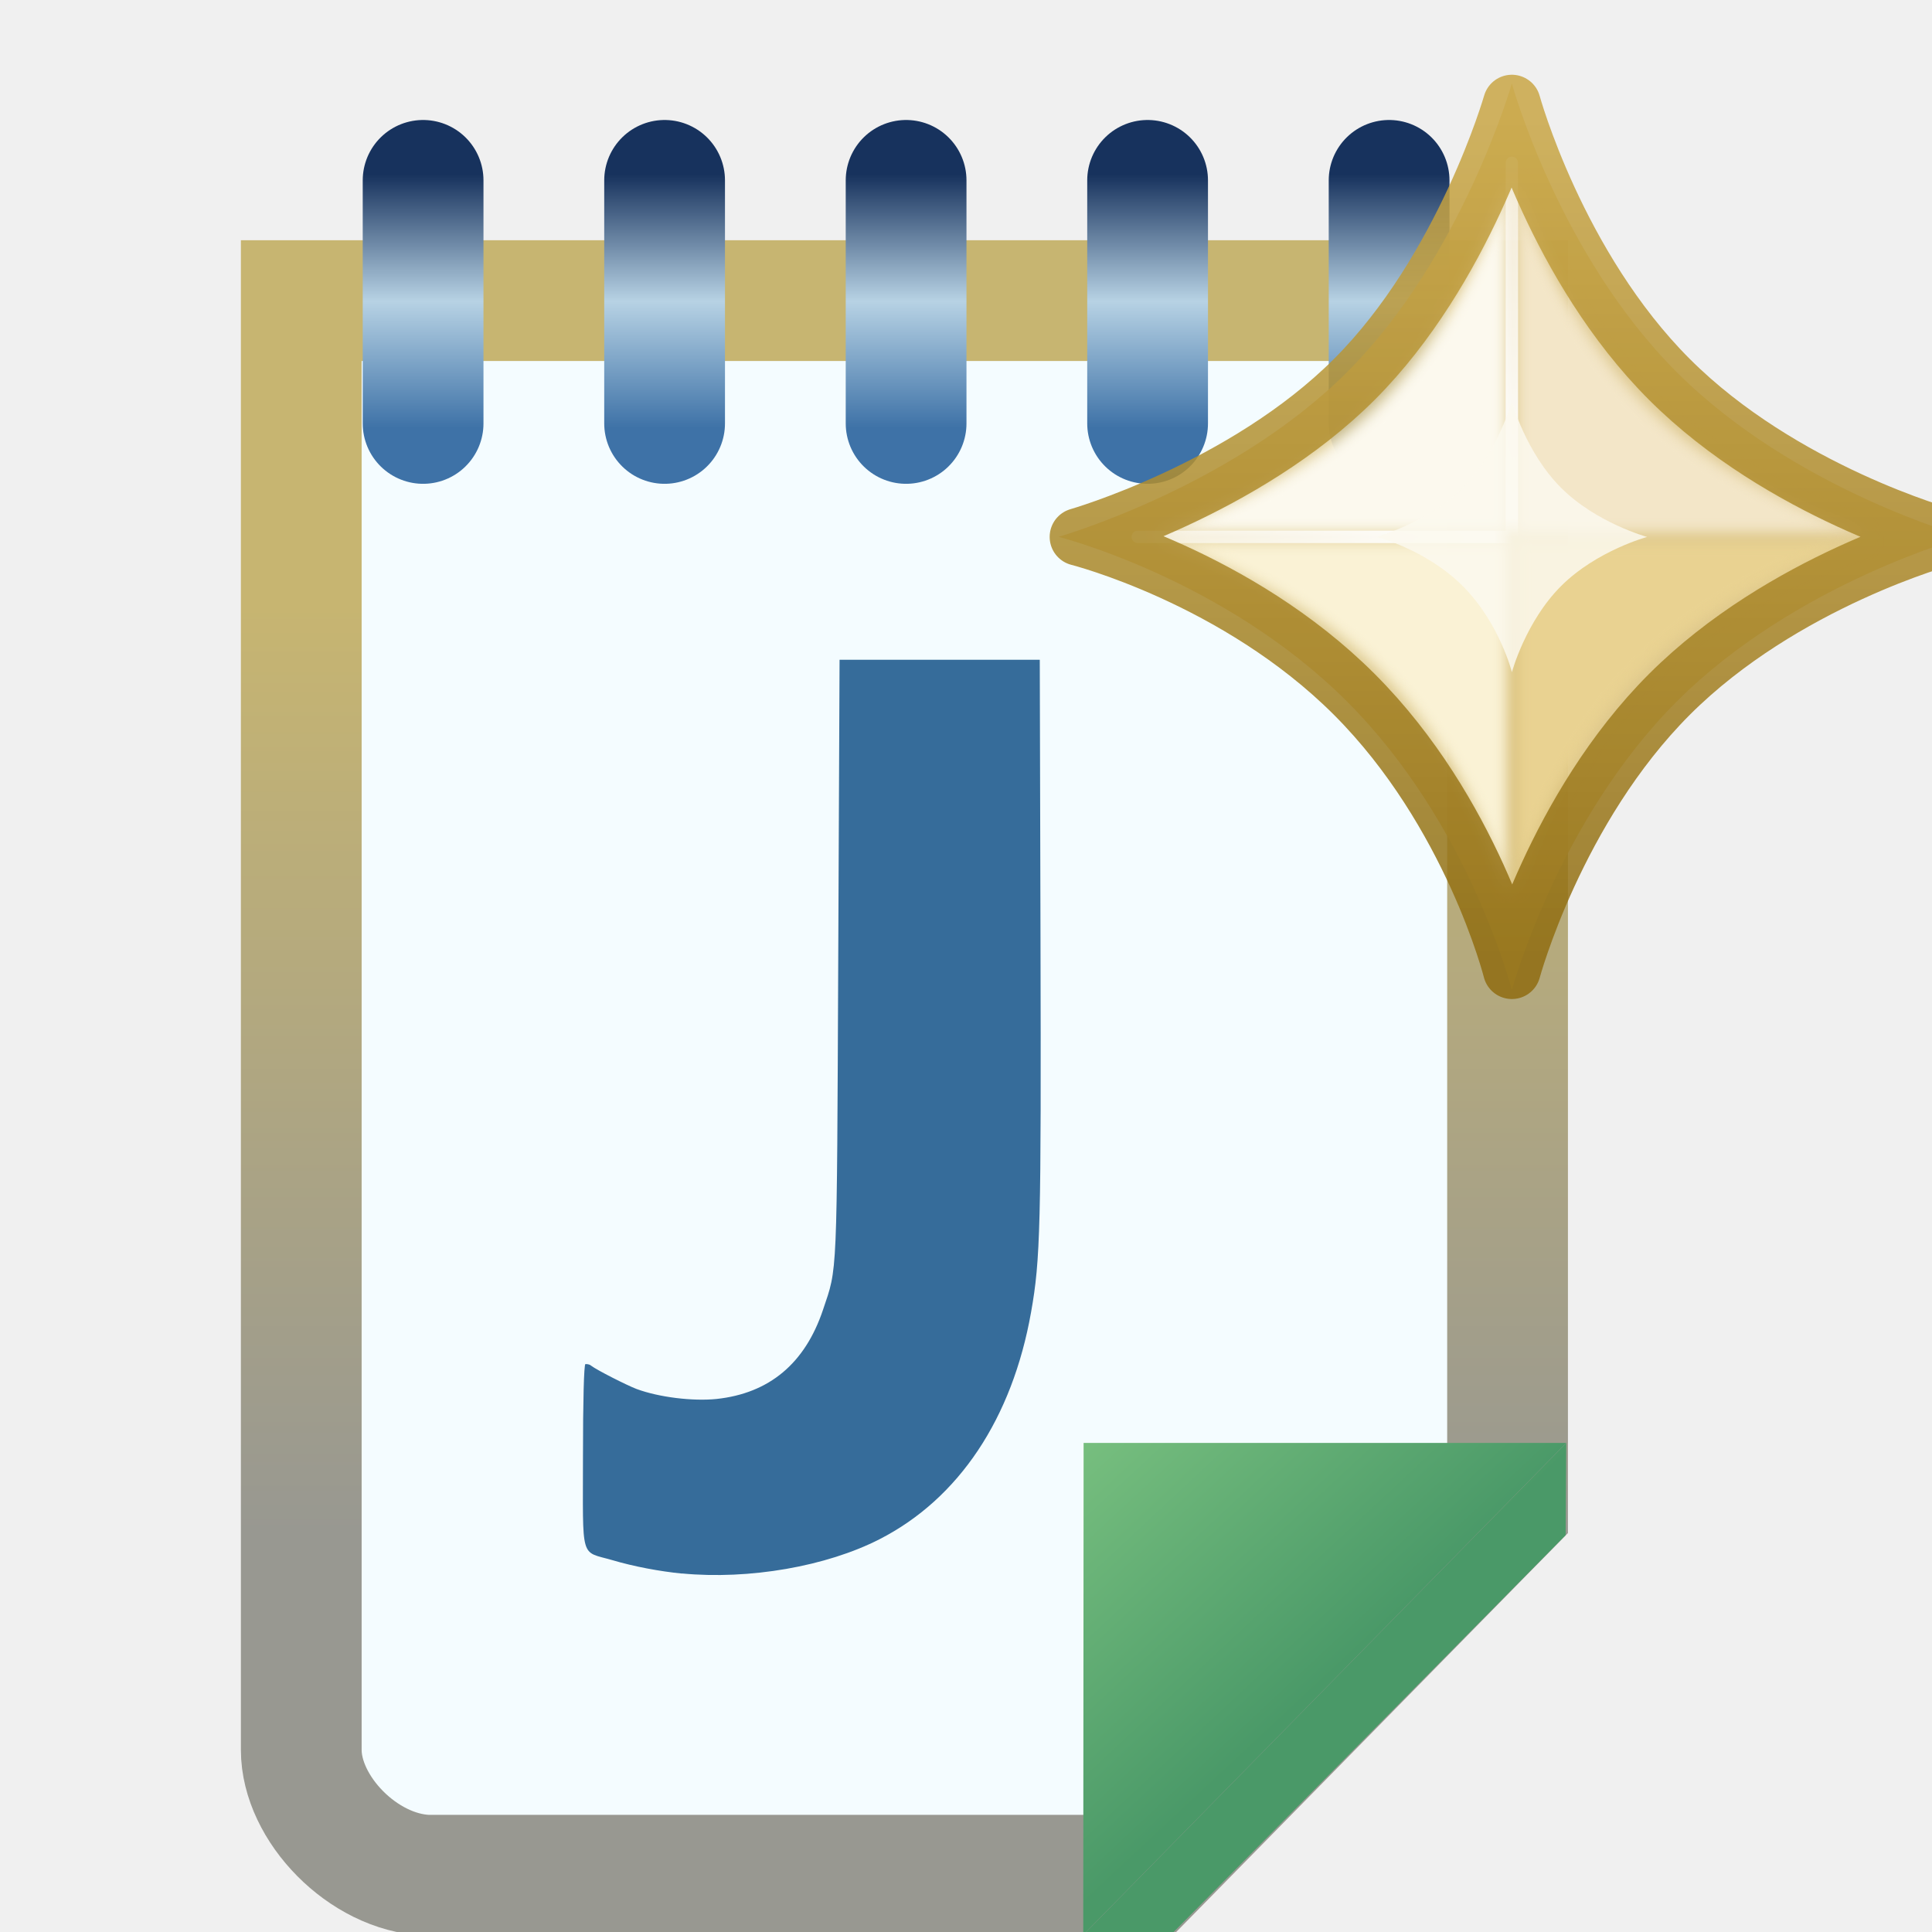
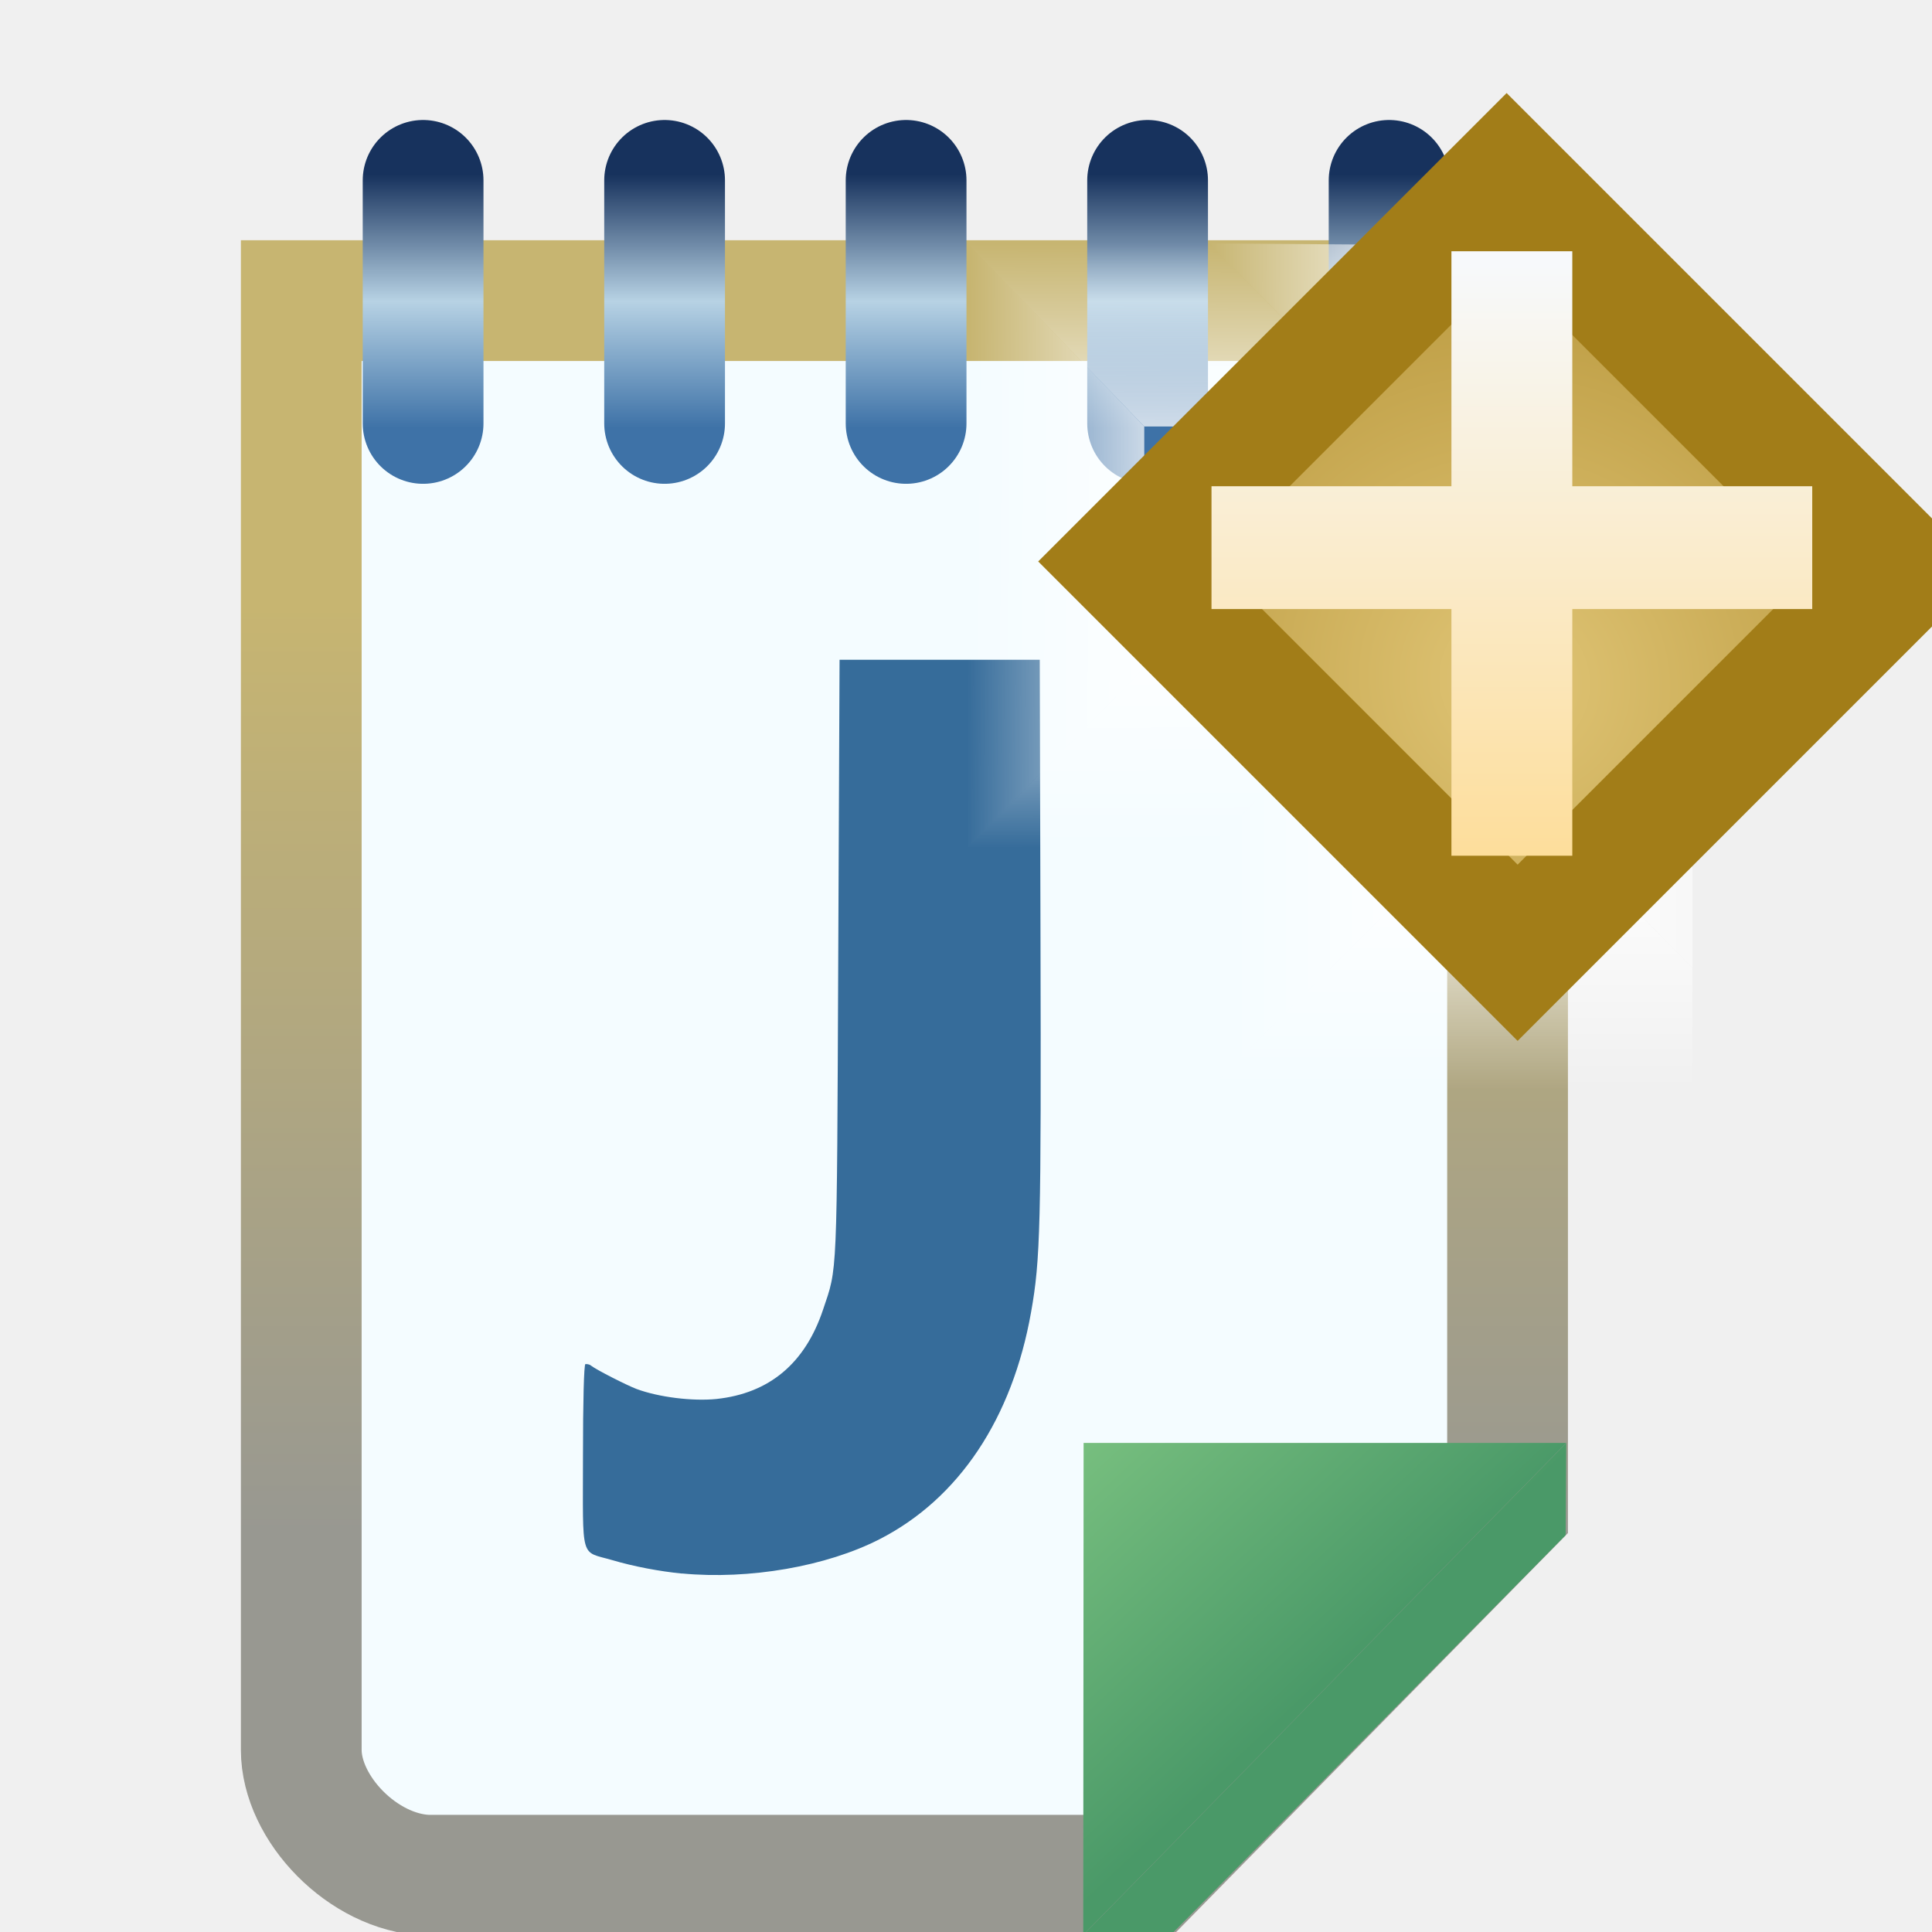
<svg xmlns="http://www.w3.org/2000/svg" xmlns:xlink="http://www.w3.org/1999/xlink" width="16" height="16" id="svg2" version="1.1">
  <defs id="defs4">
    <linearGradient id="linearGradient7047">
      <stop style="stop-color:#17325d;stop-opacity:1;" offset="0" id="stop7049" />
      <stop id="stop7055" offset="0.5" style="stop-color:#b7d2e4;stop-opacity:1" />
      <stop style="stop-color:#3e72a7;stop-opacity:1" offset="1" id="stop7051" />
    </linearGradient>
    <linearGradient id="linearGradient7003">
      <stop style="stop-color:#4a9968;stop-opacity:1;" offset="0" id="stop7005" />
      <stop style="stop-color:#76be7e;stop-opacity:1" offset="1" id="stop7007" />
    </linearGradient>
    <linearGradient y2="1050.071" x2="8.014" y1="1042.362" x1="8.014" gradientTransform="translate(0.90625,1.000063)" gradientUnits="userSpaceOnUse" id="linearGradient4046-24" xlink:href="#linearGradient4810-5" />
    <linearGradient id="linearGradient4810-5">
      <stop style="stop-color:#c7b571;stop-opacity:1" offset="0" id="stop4812-0" />
      <stop style="stop-color:#989891;stop-opacity:1" offset="1" id="stop4814-4" />
    </linearGradient>
    <filter color-interpolation-filters="sRGB" id="filter7474-3-2-7">
      <feGaussianBlur stdDeviation="0.115" id="feGaussianBlur7476-5-5-6" />
    </filter>
    <filter color-interpolation-filters="sRGB" id="filter7486-6-6-5">
      <feGaussianBlur stdDeviation="0.115" id="feGaussianBlur7488-95-0-1" />
    </filter>
    <filter color-interpolation-filters="sRGB" id="filter7478-9-8-2">
      <feGaussianBlur stdDeviation="0.115" id="feGaussianBlur7480-8-8-9" />
    </filter>
    <filter color-interpolation-filters="sRGB" id="filter7482-8-1-5">
      <feGaussianBlur stdDeviation="0.115" id="feGaussianBlur7484-3-5-6" />
    </filter>
    <linearGradient xlink:href="#linearGradient7272-66-4-5-5-5" id="linearGradient7736-9-7-1" gradientUnits="userSpaceOnUse" gradientTransform="matrix(0.9558512,0,0,0.9558512,-0.7199206,45.48839)" x1="-15.946" y1="1037.466" x2="-15.946" y2="1023.257" />
    <linearGradient id="linearGradient7272-66-4-5-5-5">
      <stop style="stop-color:#8f6c10;stop-opacity:1" offset="0" id="stop7274-6-0-1-7-4" />
      <stop style="stop-color:#c9a645;stop-opacity:1" offset="1" id="stop7276-66-6-3-9-1" />
    </linearGradient>
    <linearGradient xlink:href="#linearGradient7540-2-3-8" id="linearGradient7738-6-2-3" gradientUnits="userSpaceOnUse" x1="-22.454" y1="1030.341" x2="-10.16" y2="1030.341" />
    <linearGradient id="linearGradient7540-2-3-8">
      <stop id="stop7542-8-7-5" offset="0" style="stop-color:#ffffff;stop-opacity:0.502" />
      <stop style="stop-color:#ffffff;stop-opacity:1" offset="0.476" id="stop7544-8-2-0" />
      <stop style="stop-color:#ffffff;stop-opacity:0" offset="0.5" id="stop7546-1-7-9" />
      <stop id="stop7548-98-9-2" offset="1" style="stop-color:#ffffff;stop-opacity:0;" />
    </linearGradient>
    <linearGradient xlink:href="#linearGradient7540-6-33-6-3" id="linearGradient7740-1-3-1" gradientUnits="userSpaceOnUse" gradientTransform="matrix(0,1,-1,0,1014.034,1046.648)" x1="-22.454" y1="1030.341" x2="-10.16" y2="1030.341" />
    <linearGradient id="linearGradient7540-6-33-6-3">
      <stop id="stop7542-4-4-3-3" offset="0" style="stop-color:#ffffff;stop-opacity:0.502" />
      <stop style="stop-color:#ffffff;stop-opacity:1" offset="0.476" id="stop7544-5-3-8-5" />
      <stop style="stop-color:#ffffff;stop-opacity:0" offset="0.5" id="stop7546-2-9-1-2" />
      <stop id="stop7548-9-2-0-9" offset="1" style="stop-color:#ffffff;stop-opacity:0;" />
    </linearGradient>
    <filter id="filter8410" x="-0.24" width="1.48" y="-0.24" height="1.48">
      <feGaussianBlur stdDeviation="1.465" id="feGaussianBlur8412" />
    </filter>
    <linearGradient xlink:href="#linearGradient7003" id="linearGradient7009" x1="15.806" y1="1052.426" x2="13.928" y2="1050.415" gradientUnits="userSpaceOnUse" gradientTransform="translate(-4.022098,-0.04419416)" />
    <linearGradient id="linearGradient7003-1">
      <stop style="stop-color:#4a9968;stop-opacity:1;" offset="0" id="stop7005-6" />
      <stop style="stop-color:#76be7e;stop-opacity:1" offset="1" id="stop7007-1" />
    </linearGradient>
    <linearGradient y2="1050.415" x2="13.928" y1="1052.426" x1="15.806" gradientTransform="translate(-4.022098,-0.044153)" gradientUnits="userSpaceOnUse" id="linearGradient7026" xlink:href="#linearGradient7003-1" />
    <linearGradient id="linearGradient7047-1">
      <stop style="stop-color:#17325d;stop-opacity:1;" offset="0" id="stop7049-7" />
      <stop id="stop7055-8" offset="0.5" style="stop-color:#b7d2e4;stop-opacity:1" />
      <stop style="stop-color:#3e72a7;stop-opacity:1" offset="1" id="stop7051-0" />
    </linearGradient>
    <linearGradient id="linearGradient7047-4">
      <stop style="stop-color:#17325d;stop-opacity:1;" offset="0" id="stop7049-78" />
      <stop id="stop7055-0" offset="0.5" style="stop-color:#b7d2e4;stop-opacity:1" />
      <stop style="stop-color:#3e72a7;stop-opacity:1" offset="1" id="stop7051-8" />
    </linearGradient>
    <linearGradient id="linearGradient7047-4-0">
      <stop style="stop-color:#17325d;stop-opacity:1;" offset="0" id="stop7049-78-3" />
      <stop id="stop7055-0-8" offset="0.5" style="stop-color:#b7d2e4;stop-opacity:1" />
      <stop style="stop-color:#3e72a7;stop-opacity:1" offset="1" id="stop7051-8-5" />
    </linearGradient>
    <linearGradient id="linearGradient7047-4-0-0">
      <stop style="stop-color:#17325d;stop-opacity:1;" offset="0" id="stop7049-78-3-3" />
      <stop id="stop7055-0-8-6" offset="0.5" style="stop-color:#b7d2e4;stop-opacity:1" />
      <stop style="stop-color:#3e72a7;stop-opacity:1" offset="1" id="stop7051-8-5-2" />
    </linearGradient>
    <mask maskUnits="userSpaceOnUse" id="mask7366">
      <path id="path7368" d="m -16.593,1040.862 9.99,0 0,10.002 -2.983,3.038 -5.966,0 c -0.53,-0.022 -1.041,-0.552 -1.041,-1.038 z" style="fill:#ffffff;fill-opacity:1;stroke:#ffffff;stroke-width:1;stroke-linecap:butt;stroke-linejoin:miter;stroke-miterlimit:4;stroke-opacity:1;stroke-dashoffset:0;display:inline" />
    </mask>
    <filter id="filter7378" x="-0.113" width="1.225" y="-0.448" height="1.895">
      <feGaussianBlur stdDeviation="0.375" id="feGaussianBlur7380" />
    </filter>
    <mask maskUnits="userSpaceOnUse" id="mask7522">
      <g id="g7524" style="fill:#ffffff;stroke:#ffffff" transform="translate(20,0)">
        <path style="fill:#ffffff;fill-opacity:1;stroke:#ffffff;stroke-width:1;stroke-linecap:butt;stroke-linejoin:miter;stroke-miterlimit:4;stroke-opacity:1;stroke-dashoffset:0;display:inline" d="m -16.593,1040.862 9.99,0 0,10.002 -2.983,3.038 -5.966,0 c -0.53,-0.022 -1.041,-0.552 -1.041,-1.038 z" id="path7526" />
        <g id="g7528" style="fill:#ffffff;stroke:#ffffff;display:inline">
          <path style="fill:#ffffff;stroke:#ffffff;stroke-width:1px;stroke-linecap:round;stroke-linejoin:miter;stroke-opacity:1" d="m -15.584,1041.879 0,-2.013" id="path7530" />
          <path style="fill:#ffffff;stroke:#ffffff;stroke-width:1px;stroke-linecap:round;stroke-linejoin:miter;stroke-opacity:1;display:inline" d="m -13.584,1041.879 0,-2.013" id="path7532" />
          <path style="fill:#ffffff;stroke:#ffffff;stroke-width:1px;stroke-linecap:round;stroke-linejoin:miter;stroke-opacity:1;display:inline" d="m -11.584,1041.879 0,-2.013" id="path7534" />
          <path style="fill:#ffffff;stroke:#ffffff;stroke-width:1px;stroke-linecap:round;stroke-linejoin:miter;stroke-opacity:1;display:inline" d="m -9.584,1041.879 0,-2.013" id="path7536" />
          <path style="fill:#ffffff;stroke:#ffffff;stroke-width:1px;stroke-linecap:round;stroke-linejoin:miter;stroke-opacity:1;display:inline" d="m -7.584,1041.879 0,-2.013" id="path7538" />
        </g>
      </g>
    </mask>
    <linearGradient xlink:href="#linearGradient7047" id="linearGradient7541" gradientUnits="userSpaceOnUse" gradientTransform="translate(-20,0)" x1="4.778" y1="1039.812" x2="4.778" y2="1041.911" />
    <linearGradient xlink:href="#linearGradient7047-1" id="linearGradient7543" gradientUnits="userSpaceOnUse" gradientTransform="translate(-18,4.7e-5)" x1="4.778" y1="1039.812" x2="4.778" y2="1041.911" />
    <linearGradient xlink:href="#linearGradient7047-4" id="linearGradient7545" gradientUnits="userSpaceOnUse" gradientTransform="translate(-16,4.7e-5)" x1="4.778" y1="1039.812" x2="4.778" y2="1041.911" />
    <linearGradient xlink:href="#linearGradient7047-4-0" id="linearGradient7547" gradientUnits="userSpaceOnUse" gradientTransform="translate(-14,4.7e-5)" x1="4.778" y1="1039.812" x2="4.778" y2="1041.911" />
    <linearGradient xlink:href="#linearGradient7047-4-0-0" id="linearGradient7549" gradientUnits="userSpaceOnUse" gradientTransform="translate(-12,4.7e-5)" x1="4.778" y1="1039.812" x2="4.778" y2="1041.911" />
+     <linearGradient y2="6.984" x2="10.008" y1="5" x1="10" gradientTransform="translate(-15.01562,1046.636)" gradientUnits="userSpaceOnUse" id="linearGradient6323-7-1-1" xlink:href="#linearGradient5068-6-9-4-9" />
+     <linearGradient id="linearGradient5068-6-9-4-9">
+       <stop id="stop5070-8-0-4-9" offset="0" style="stop-color:#ffffff;stop-opacity:1;" />
+       <stop id="stop5072-3-6-1-7" offset="1" style="stop-color:#ffffff;stop-opacity:0;" />
+     </linearGradient>
+     <linearGradient gradientTransform="translate(-15.01562,10.2734)" gradientUnits="userSpaceOnUse" y2="1045.347" x2="12" y1="1043.362" x1="12" id="linearGradient5084-3-3-2-6" xlink:href="#linearGradient5068-6-9-4-9" />
+     <linearGradient gradientTransform="translate(-15.01562,10.2734)" gradientUnits="userSpaceOnUse" y2="1043.347" x2="15.008" y1="1043.362" x1="13" id="linearGradient5086-8-0-8-5" xlink:href="#linearGradient5068-6-9-4-9" />
+     <linearGradient gradientTransform="translate(-15.01562,10.2734)" gradientUnits="userSpaceOnUse" y2="1042.362" x2="10.008" y1="1042.362" x1="12" id="linearGradient5082-1-0-8-1" xlink:href="#linearGradient5068-6-9-4-9" />
+     <linearGradient gradientTransform="translate(-15.01562,10.2734)" gradientUnits="userSpaceOnUse" y2="1041.347" x2="8.008" y1="1041.362" x1="10" id="linearGradient5078-8-2-1-4" xlink:href="#linearGradient5068-6-9-4-9" />
+     <linearGradient gradientTransform="translate(-15.01562,10.2734)" gradientUnits="userSpaceOnUse" y2="1038.347" x2="10.008" y1="1040.362" x1="10" id="linearGradient5076-5-2-9-8" xlink:href="#linearGradient5068-6-9-4-9" />
+     <linearGradient xlink:href="#linearGradient5068-6-9-4-9" id="linearGradient3500-5" gradientUnits="userSpaceOnUse" gradientTransform="translate(-15.01562,10.2734)" x1="12" y1="1038.362" x2="10.008" y2="1038.347" />
+     <linearGradient gradientTransform="translate(-15.01562,10.2734)" gradientUnits="userSpaceOnUse" y2="1043.347" x2="14" y1="1041.362" x1="14" id="linearGradient5088-1-4-8-6" xlink:href="#linearGradient5068-6-9-4-9" />
+     <radialGradient xlink:href="#linearGradient4528-9-5-7-9-7-3" id="radialGradient3091-1-9-6-4-6" gradientUnits="userSpaceOnUse" gradientTransform="matrix(1.850818,-8.813921e-6,8.4531434e-6,1.775059,644.2498,572.6361)" cx="-757.205" cy="-738.838" fx="-757.205" fy="-738.838" r="3.48" />
+     <linearGradient id="linearGradient4528-9-5-7-9-7-3">
+       <stop style="stop-color:#e0c576;stop-opacity:1;" offset="0" id="stop4530-0-5-0-5-8-4" />
+       <stop style="stop-color:#9e7916;stop-opacity:1" offset="1" id="stop4532-7-9-3-3-6-1" />
+     </linearGradient>
+     <linearGradient xlink:href="#linearGradient6281-8-0-1-6-6-4-2-8-0" id="linearGradient3093-5-2-7-0-9" gradientUnits="userSpaceOnUse" gradientTransform="matrix(2.319989,0,0,2.319989,10.19969,1043.185)" x1="0.938" y1="4.844" x2="0.938" y2="7.549" />
+     <linearGradient id="linearGradient6281-8-0-1-6-6-4-2-8-0">
+       <stop id="stop6283-0-2-2-1-2-0-1-6-0" offset="0" style="stop-color:#f7f9fb;stop-opacity:1" />
+       <stop id="stop6285-5-0-9-7-6-9-9-1-9" offset="1" style="stop-color:#ffd680;stop-opacity:1" />
+     </linearGradient>
  </defs>
  <g id="layer1" style="display:inline" transform="translate(0,-1036.362)">
    <g id="g4908" transform="translate(17.6875,0)">
      <g transform="translate(-18.59956,-2.010247)" style="display:inline" id="layer1-8">
        <path id="rect3997-9" d="m 3.407,1040.862 9.99,0 0,10.002 -2.983,3.038 -5.966,0 c -0.53,-0.022 -1.041,-0.552 -1.041,-1.038 z" style="fill:#f4fcff;fill-opacity:1;stroke:url(#linearGradient4046-24);stroke-width:1;stroke-linecap:butt;stroke-linejoin:miter;stroke-miterlimit:4;stroke-opacity:1;stroke-dashoffset:0;display:inline" />
        <path style="fill:#366c9a;fill-opacity:1;display:inline" d="m 6.561,1051.404 c -0.185,-0.018 -0.402,-0.059 -0.577,-0.111 -0.271,-0.079 -0.244,0.015 -0.244,-0.859 0,-0.458 0.008,-0.76 0.02,-0.765 0.011,0 0.032,0 0.047,0.013 0.048,0.037 0.295,0.162 0.376,0.193 0.186,0.069 0.466,0.103 0.663,0.083 0.437,-0.047 0.733,-0.294 0.882,-0.739 0.12,-0.358 0.114,-0.219 0.126,-2.909 l 0.011,-2.474 0.829,0 0.829,0 0.006,2.306 c 0.006,2.384 -5.49e-4,2.663 -0.078,3.097 -0.156,0.881 -0.598,1.544 -1.254,1.88 -0.441,0.226 -1.081,0.337 -1.638,0.284 z" id="path10927-5-7" />
        <path id="rect3997-9-4" d="m 9.886,1050.322 3.997,0 -4,4.074 z" style="fill:url(#linearGradient7009);fill-opacity:1;stroke:none;display:inline" />
        <path id="rect3997-9-4-5" d="m 10.604,1054.4 3.274,-3.314 0.005,-0.763 -4,4.074 z" style="fill:url(#linearGradient7026);fill-opacity:1;stroke:none;display:inline" />
        <g id="g7358" mask="url(#mask7366)" transform="translate(20,0)">
          <g id="g7205-6" style="opacity:0.75;stroke:#ffffff;stroke-width:2;stroke-miterlimit:4;stroke-dasharray:none;display:inline;filter:url(#filter7378)">
            <path style="fill:none;stroke:#ffffff;stroke-width:2;stroke-linecap:round;stroke-linejoin:miter;stroke-miterlimit:4;stroke-opacity:1;stroke-dasharray:none" d="m -15.584,1041.879 0,-2.013" id="path7045-6" />
            <path style="fill:none;stroke:#ffffff;stroke-width:2;stroke-linecap:round;stroke-linejoin:miter;stroke-miterlimit:4;stroke-opacity:1;stroke-dasharray:none;display:inline" d="m -13.584,1041.879 0,-2.013" id="path7045-0-6" />
            <path style="fill:none;stroke:#ffffff;stroke-width:2;stroke-linecap:round;stroke-linejoin:miter;stroke-miterlimit:4;stroke-opacity:1;stroke-dasharray:none;display:inline" d="m -11.584,1041.879 0,-2.013" id="path7045-3-5" />
            <path style="fill:none;stroke:#ffffff;stroke-width:2;stroke-linecap:round;stroke-linejoin:miter;stroke-miterlimit:4;stroke-opacity:1;stroke-dasharray:none;display:inline" d="m -9.584,1041.879 0,-2.013" id="path7045-3-4-1" />
            <path style="fill:none;stroke:#ffffff;stroke-width:2;stroke-linecap:round;stroke-linejoin:miter;stroke-miterlimit:4;stroke-opacity:1;stroke-dasharray:none;display:inline" d="m -7.584,1041.879 0,-2.013" id="path7045-3-4-7-2" />
          </g>
        </g>
        <g id="g7205" transform="translate(20,0)">
          <path id="path7045" d="m -15.584,1041.879 0,-2.013" style="fill:none;stroke:url(#linearGradient7541);stroke-width:1px;stroke-linecap:round;stroke-linejoin:miter;stroke-opacity:1" />
          <path id="path7045-0" d="m -13.584,1041.879 0,-2.013" style="fill:none;stroke:url(#linearGradient7543);stroke-width:1px;stroke-linecap:round;stroke-linejoin:miter;stroke-opacity:1;display:inline" />
          <path id="path7045-3" d="m -11.584,1041.879 0,-2.013" style="fill:none;stroke:url(#linearGradient7545);stroke-width:1px;stroke-linecap:round;stroke-linejoin:miter;stroke-opacity:1;display:inline" />
          <path id="path7045-3-4" d="m -9.584,1041.879 0,-2.013" style="fill:none;stroke:url(#linearGradient7547);stroke-width:1px;stroke-linecap:round;stroke-linejoin:miter;stroke-opacity:1;display:inline" />
          <path id="path7045-3-4-7" d="m -7.584,1041.879 0,-2.013" style="fill:none;stroke:url(#linearGradient7549);stroke-width:1px;stroke-linecap:round;stroke-linejoin:miter;stroke-opacity:1;display:inline" />
        </g>
        <g transform="translate(-12.59376,20.53135)" style="display:inline" id="g7590-7" />
        <g transform="matrix(0.4051445,0,0,0.4051445,48.01727,625.5691)" style="display:inline" id="g7827-7" />
        <g id="g8461" mask="url(#mask7522)">
          <g id="g7590-1-0" transform="matrix(0.5123796,0,0,0.5123796,21.78802,514.8929)" style="fill:#ffffff;stroke:#ffffff;display:inline">
            <path id="rect6501-1-6-8" d="m -16.307,1023.014 c 0,0 0.755,2.755 2.663,4.663 1.909,1.909 4.663,2.663 4.663,2.663 0,0 -2.739,0.739 -4.663,2.663 -1.924,1.924 -2.663,4.663 -2.663,4.663 0,0 -0.677,-2.677 -2.663,-4.663 -1.987,-1.987 -4.663,-2.663 -4.663,-2.663 0,0 2.802,-0.802 4.663,-2.663 1.862,-1.862 2.663,-4.663 2.663,-4.663 z" style="opacity:0.85;fill:#ffffff;stroke:#ffffff;stroke-width:5.855;stroke-linecap:round;stroke-linejoin:round;stroke-miterlimit:4;stroke-opacity:1;stroke-dasharray:none;display:inline;filter:url(#filter8410)" />
          </g>
        </g>
-         <g style="display:inline" transform="matrix(0.5123796,0,0,0.5123796,21.78802,514.8929)" id="g7590-1">
-           <path style="opacity:0.85;fill:#d8be79;fill-opacity:1;stroke:none;display:inline" d="m -16.307,1023.014 c 0,0 0.755,2.755 2.663,4.663 1.909,1.909 4.663,2.663 4.663,2.663 0,0 -2.739,0.739 -4.663,2.663 -1.924,1.924 -2.663,4.663 -2.663,4.663 0,0 -0.677,-2.677 -2.663,-4.663 -1.987,-1.987 -4.663,-2.663 -4.663,-2.663 0,0 2.802,-0.802 4.663,-2.663 1.862,-1.862 2.663,-4.663 2.663,-4.663 z" id="rect6501-7" />
-           <path style="fill:#fcf9ee;fill-opacity:1;stroke:none;filter:url(#filter7474-3-2-7)" d="m -16.369,1024.515 c 0,0 -0.626,2.202 -2.094,3.67 -1.467,1.467 -3.67,2.094 -3.67,2.094 l 5.763,0 0,-5.763 z" id="rect7280-61" />
-           <path style="fill:#f3e6c8;fill-opacity:1;stroke:none;display:inline;filter:url(#filter7486-6-6-5)" d="m -16.244,1024.515 0,5.763 5.763,0 c 0,0 -2.166,-0.589 -3.67,-2.094 -1.504,-1.504 -2.094,-3.67 -2.094,-3.67 z" id="rect7280-8-7" />
-           <path style="fill:#faf2d5;fill-opacity:1;stroke:none;display:inline;filter:url(#filter7478-9-8-2)" d="m -22.133,1030.404 c 0,0 2.104,0.528 3.67,2.094 1.566,1.566 2.094,3.67 2.094,3.67 l 0,-5.763 -5.763,0 z" id="rect7280-5-3" />
-           <path style="fill:#e9d291;fill-opacity:1;stroke:none;display:inline;filter:url(#filter7482-8-1-5)" d="m -16.244,1030.404 0,5.763 c 0,0 0.577,-2.153 2.094,-3.67 1.517,-1.517 3.67,-2.094 3.67,-2.094 l -5.763,0 z" id="rect7280-6-0" />
-           <path style="fill:none;stroke:url(#linearGradient7738-6-2-3);stroke-width:0.2;stroke-linecap:round;stroke-linejoin:miter;stroke-miterlimit:4;stroke-opacity:1;stroke-dasharray:none" d="m -22.354,1030.341 12.094,0" id="path7490-0" />
-           <path style="fill:none;stroke:url(#linearGradient7740-1-3-1);stroke-width:0.2;stroke-linecap:round;stroke-linejoin:miter;stroke-miterlimit:4;stroke-opacity:1;stroke-dasharray:none;display:inline" d="m -16.307,1024.294 0,12.094" id="path7490-1-2" />
-           <path style="opacity:0.85;fill:none;stroke:url(#linearGradient7736-9-7-1);stroke-width:0.933;stroke-linecap:round;stroke-linejoin:round;stroke-miterlimit:4;stroke-opacity:1;stroke-dasharray:none;display:inline" d="m -16.307,1023.338 c 0,0 0.721,2.633 2.546,4.457 1.824,1.824 4.458,2.546 4.458,2.546 0,0 -2.618,0.707 -4.458,2.546 -1.839,1.839 -2.546,4.457 -2.546,4.457 0,0 -0.647,-2.558 -2.546,-4.457 -1.899,-1.899 -4.458,-2.546 -4.458,-2.546 0,0 2.678,-0.766 4.458,-2.546 1.78,-1.78 2.546,-4.457 2.546,-4.457 z" id="rect6501-1-6" />
+         <g style="display:inline" id="g6432" transform="translate(15.93539,-8.23183)">
+           <path style="fill:url(#linearGradient6323-7-1-1);fill-opacity:1;stroke:none;display:inline" d="m -7.008,1053.62 2,0 1.492,-1.484 -2.031,0 z" id="path5581-1-1" />
+           <path style="fill:url(#linearGradient5084-3-3-2-6);fill-opacity:1;stroke:none;display:inline" d="m -5.008,1055.62 4,0 0,-1 -0.477,-0.484 -2.031,0 z" id="path5581-1-1-8" />
+           <path style="fill:url(#linearGradient5086-8-0-8-5);fill-opacity:1;stroke:none;display:inline" d="m -1.484,1052.136 0,2 0.477,0.484 0,-2 z" id="path5581-1-1-7" />
+           <path style="fill:url(#linearGradient5082-1-0-8-1);fill-opacity:1;stroke:none;display:inline" d="m -5.008,1053.62 0,2 1.492,-1.484 0,-2 z" id="path5581-1-1-6" />
+           <path style="fill:url(#linearGradient5078-8-2-1-4);fill-opacity:1;stroke:none;display:inline" d="m -7.008,1048.62 0,5 1.461,-1.484 0,-2 z" id="path5581-1-1-1" />
+           <path style="fill:url(#linearGradient5076-5-2-9-8);fill-opacity:1;stroke:none;display:inline" d="m -5.008,1048.62 -2,0 1.461,1.516 2.031,0 z" id="path5581-1-1-89" />
+           <path style="fill:url(#linearGradient3500-5);fill-opacity:1;stroke:none;display:inline" d="m -5.008,1048.62 0,0 1.504,1.527 0,-1.516 z" id="path5581-1-1-2" />
+           <path style="fill:url(#linearGradient5088-1-4-8-6);fill-opacity:1;stroke:none;display:inline" d="m -1.012,1052.136 -0.473,0 0.477,0.484 -0.004,0 z" id="path5581-1-1-79" />
+           <g style="display:inline" id="g4514" transform="translate(-5.536708,-5.624035)">
+             <g id="g4522" transform="translate(-9.9375,0)">
+               <rect style="fill:url(#radialGradient3091-1-9-6-4-6);fill-opacity:1;stroke:#a27d18;stroke-width:1.032;stroke-miterlimit:4;stroke-opacity:1;stroke-dasharray:none;display:inline" id="rect3910" width="4.583" height="4.454" x="-758.823" y="-740.411" transform="matrix(-0.7071068,-0.7071068,0.7071068,-0.7071068,0,0)" />
+               <path id="path5581-5-5" d="m 12.471,1054.309 1.001,0 0,1.946 1.987,0 0,1.017 -1.987,0 0,2.043 -1.001,0 0,-2.043 -1.987,0 0,-1.017 1.987,0 z" style="fill:url(#linearGradient3093-5-2-7-0-9);fill-opacity:1;stroke:none;display:inline" />
+             </g>
+           </g>
        </g>
-         <path style="opacity:0.85;fill:#fcf9ee;fill-opacity:1;stroke:none;display:inline" d="m 13.433,1041.699 c 0,0 0.115,0.421 0.407,0.713 0.292,0.292 0.713,0.407 0.713,0.407 0,0 -0.419,0.113 -0.713,0.407 -0.294,0.294 -0.407,0.713 -0.407,0.713 0,0 -0.103,-0.409 -0.407,-0.713 -0.304,-0.304 -0.713,-0.407 -0.713,-0.407 0,0 0.428,-0.122 0.713,-0.407 0.284,-0.285 0.407,-0.713 0.407,-0.713 z" id="rect6501-1-6-1" />
      </g>
    </g>
  </g>
</svg>
